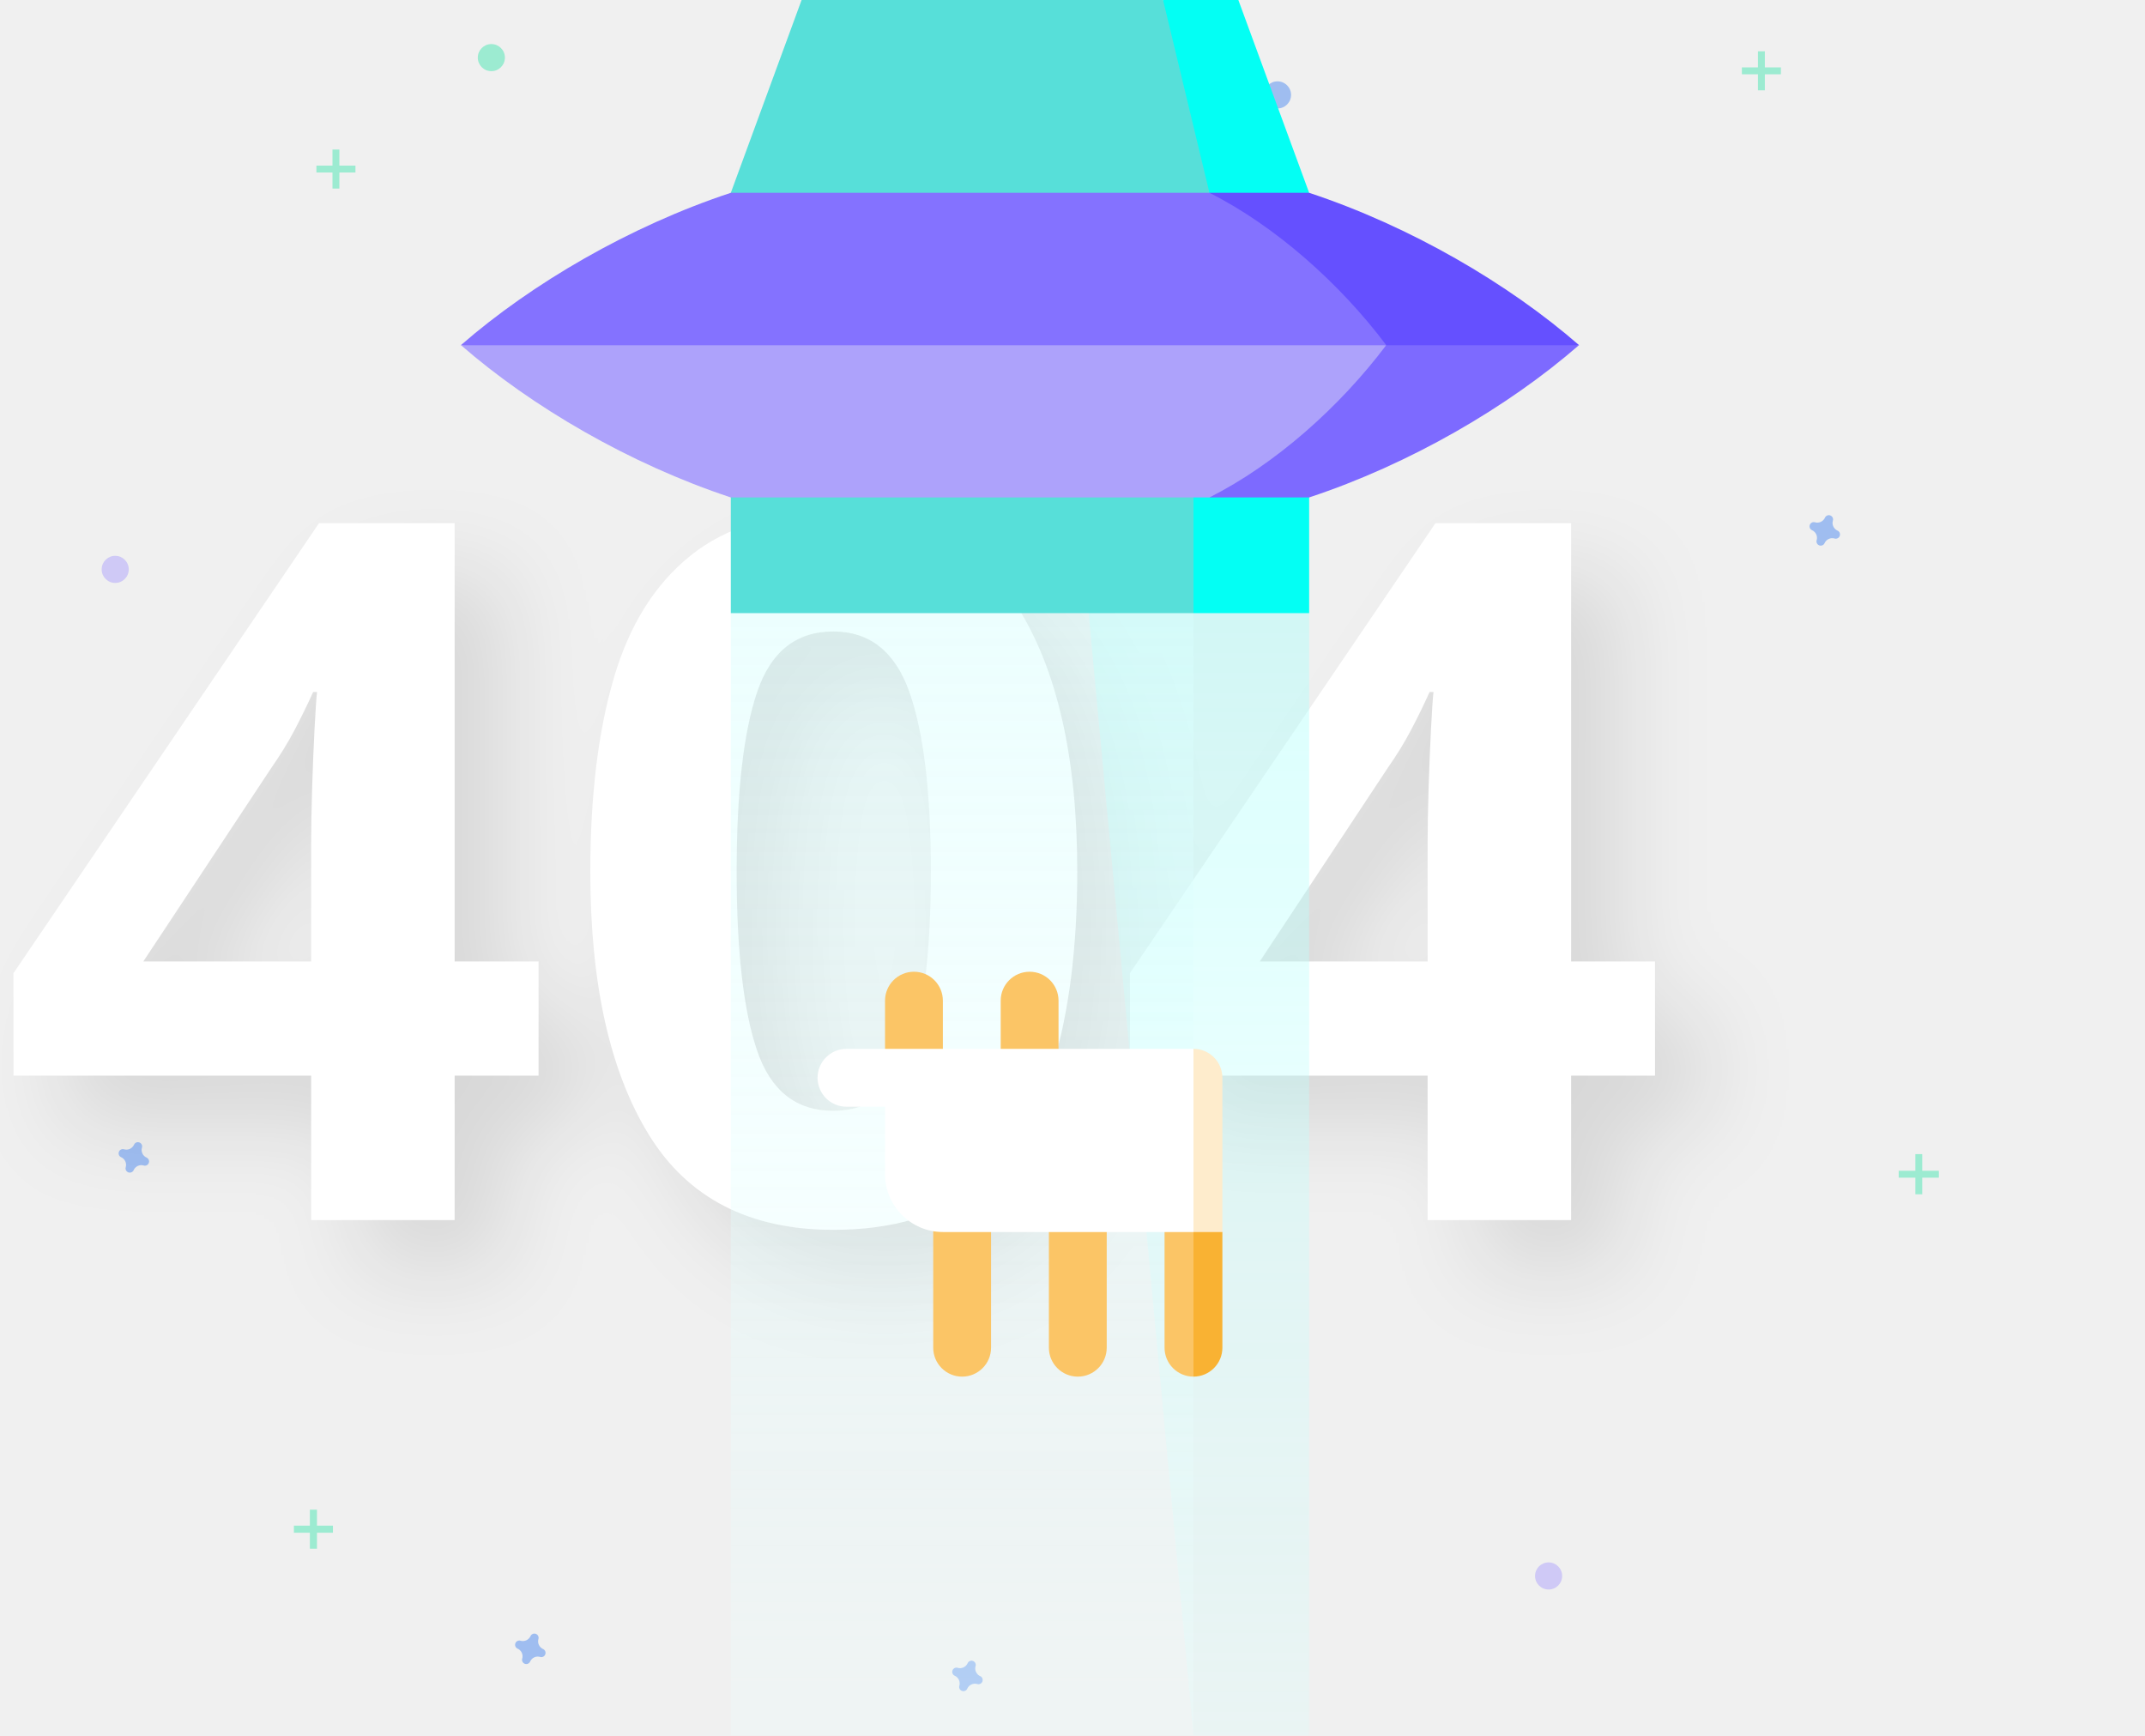
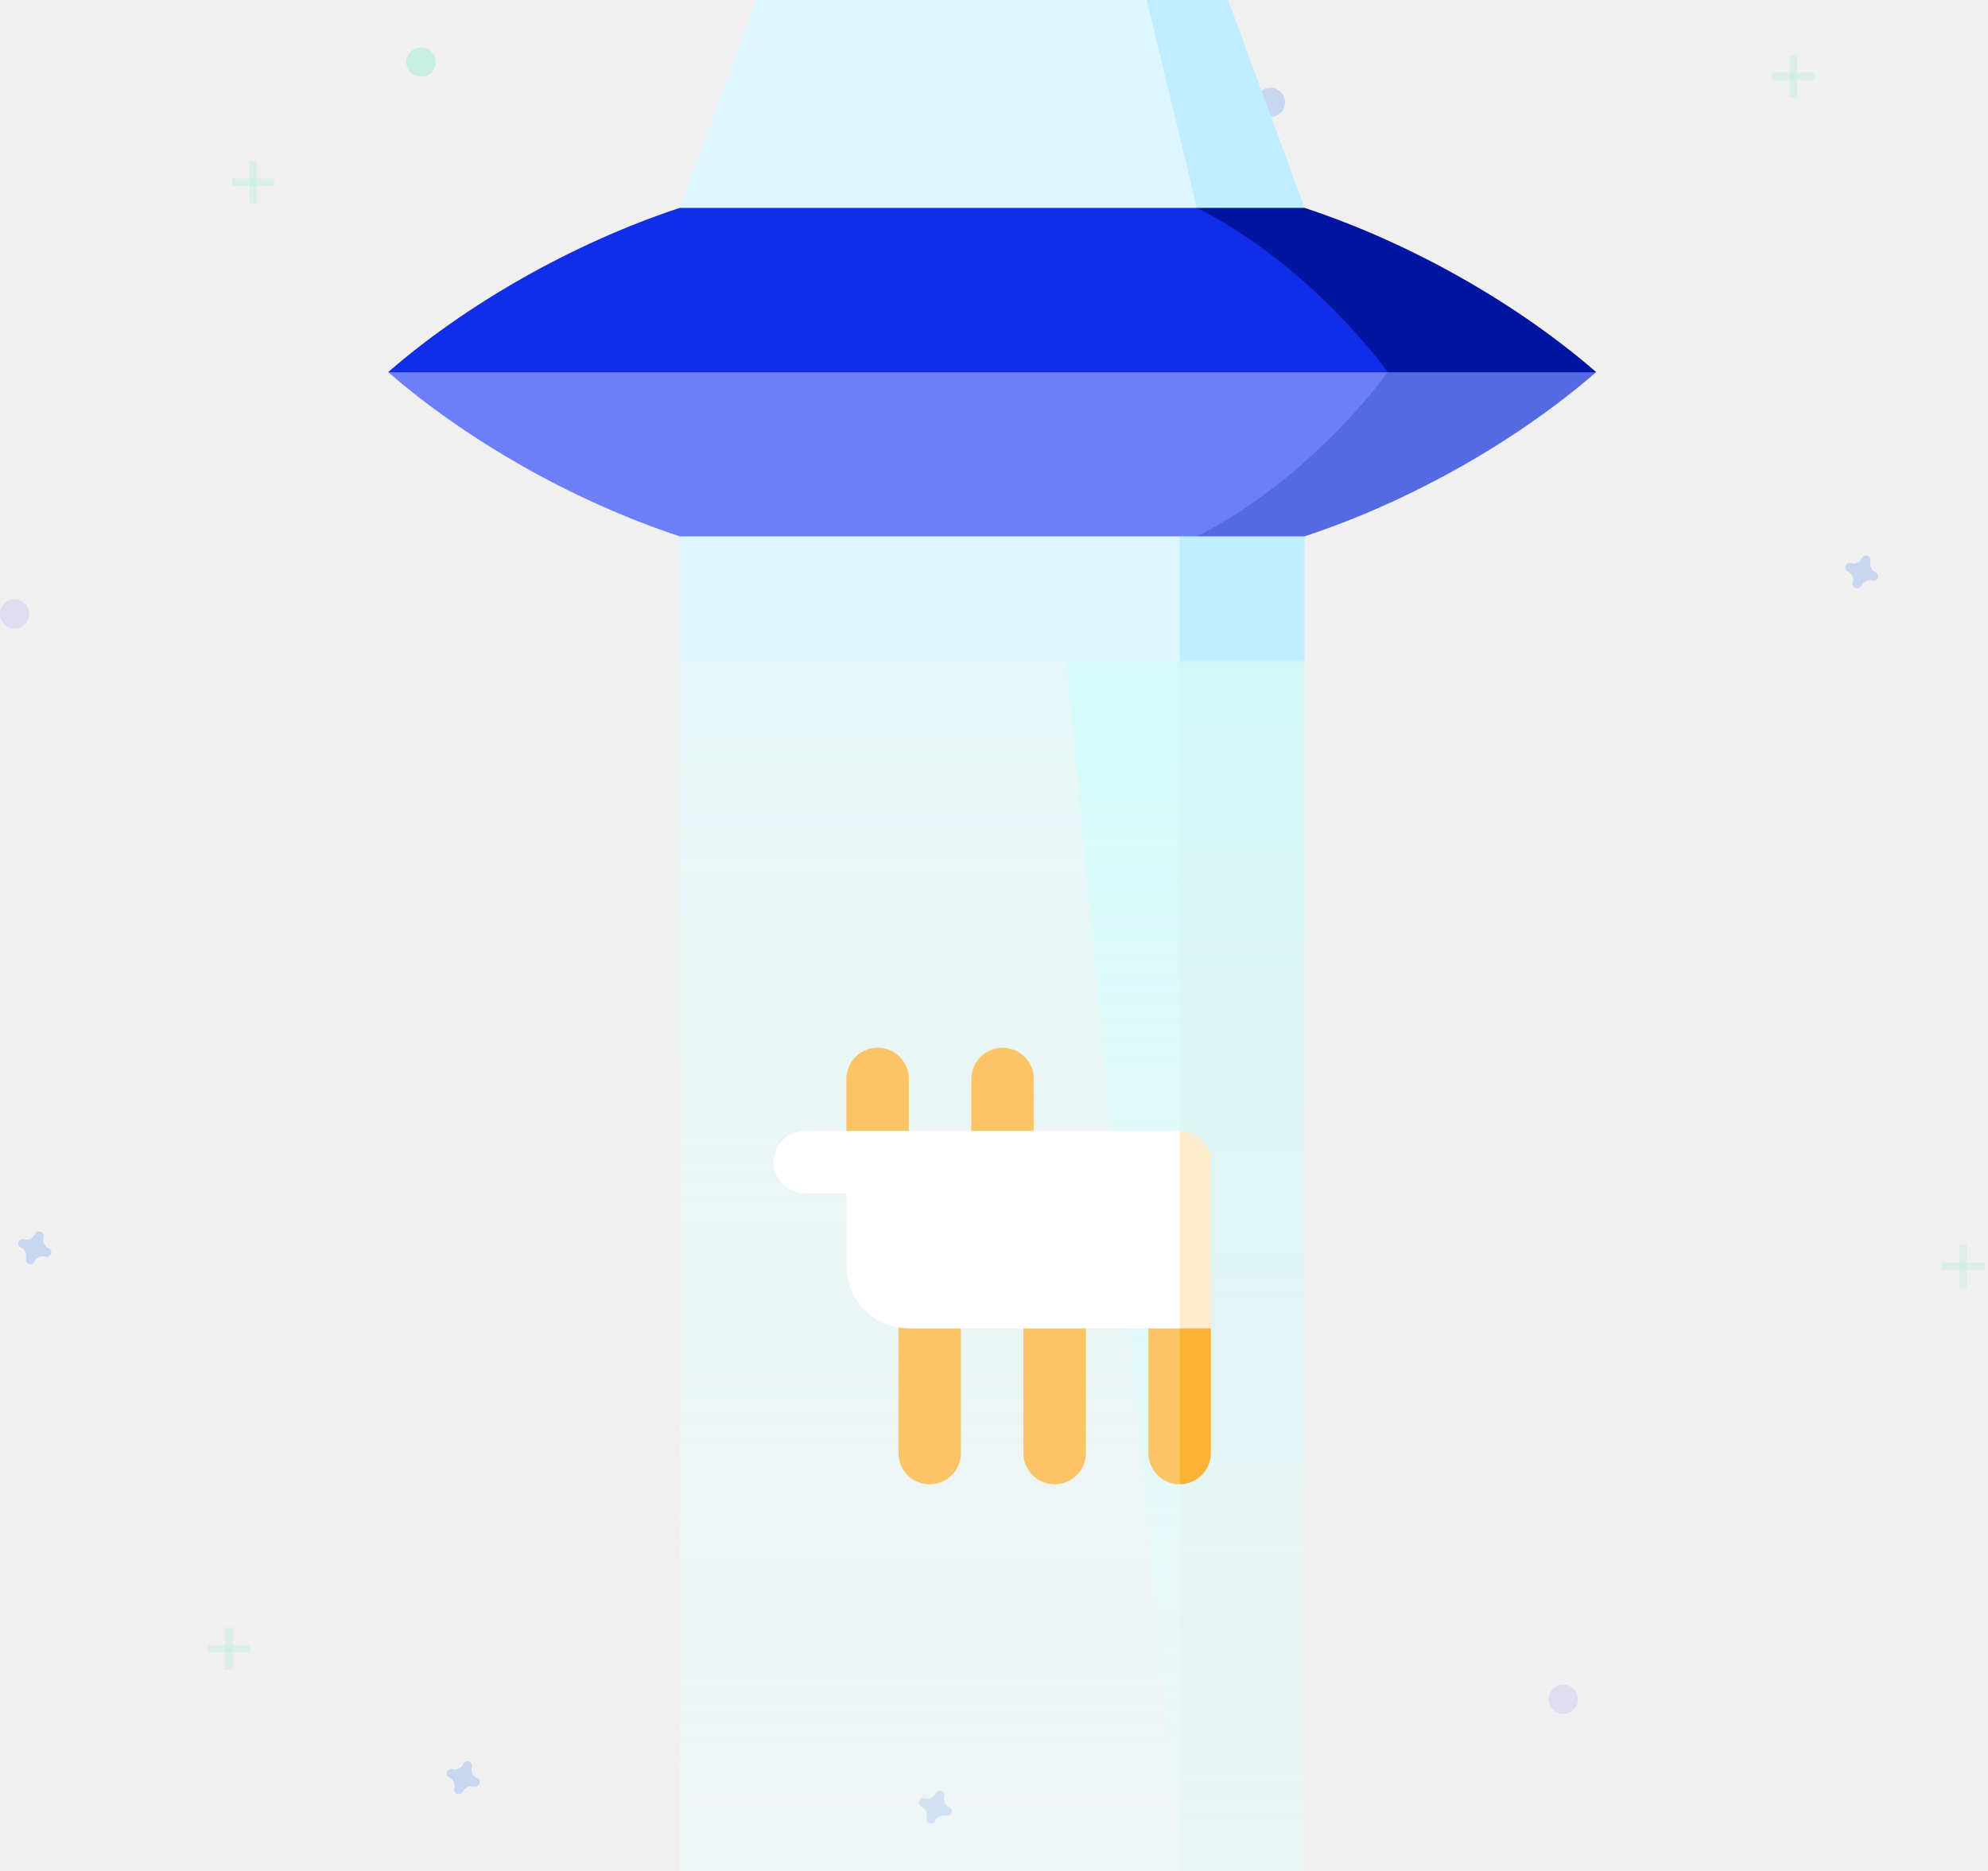
- <svg xmlns="http://www.w3.org/2000/svg" xmlns:xlink="http://www.w3.org/1999/xlink" width="633px" height="512px" viewBox="0 0 633 512" version="1.1">
+ <svg xmlns="http://www.w3.org/2000/svg" width="544" height="512" fill="none">
+   <g opacity=".5">
+     <g opacity=".5" fill="#47E6B1">
+       <path opacity=".5" d="M63.657 445.442h-2.096v11.514h2.096v-11.514z" />
+       <path opacity=".5" d="M68.374 452.249v-2.093H56.839v2.093h11.535z" />
+     </g>
+     <g opacity=".5" fill="#47E6B1">
+       <path opacity=".5" d="M491.721 15.139h-2.038v11.513h2.038V15.14z" />
+       <path opacity=".5" d="M496.466 21.916v-2.034h-11.535v2.034h11.535z" />
+     </g>
+     <g opacity=".5" fill="#47E6B1">
+       <path opacity=".5" d="M538.254 340.539h-2.037v11.85h2.037v-11.85z" />
+       <path opacity=".5" d="M543.168 347.484v-2.034h-11.871v2.034h11.871z" />
+     </g>
+     <g opacity=".5" fill="#47E6B1">
+       <path opacity=".5" d="M70.28 44.12h-2.038v11.514h2.037V44.12z" />
+       <path opacity=".5" d="M75.031 50.897v-2.034H63.496v2.034h11.535z" />
+     </g>
+     <path opacity=".5" d="M130.529 486.576a2.487 2.487 0 01-1.392-3.006c.03-.09.049-.183.057-.278a1.267 1.267 0 00-2.246-.827 1.224 1.224 0 00-.139.247 2.494 2.494 0 01-3.011 1.389 1.194 1.194 0 00-.278-.057 1.262 1.262 0 00-.829 2.241c.077.056.159.103.247.139a2.488 2.488 0 011.392 3.006c-.03.09-.049.183-.057.278a1.267 1.267 0 002.245.827c.056-.077.103-.159.139-.247a2.496 2.496 0 013.012-1.389c.09.03.183.049.278.057a1.264 1.264 0 00.829-2.241 1.203 1.203 0 00-.247-.139zM259.767 494.576a2.487 2.487 0 01-1.392-3.006c.03-.09.049-.183.057-.278a1.267 1.267 0 00-2.246-.827 1.224 1.224 0 00-.139.247 2.494 2.494 0 01-3.011 1.389 1.205 1.205 0 00-.278-.057 1.262 1.262 0 00-.829 2.241c.076.056.159.103.247.139a2.486 2.486 0 011.391 3.006c-.03.09-.049.183-.057.278a1.265 1.265 0 002.246.827c.056-.077.103-.159.139-.247a2.495 2.495 0 013.011-1.389c.091.03.184.049.279.057a1.264 1.264 0 001.216-.825 1.26 1.26 0 00-.388-1.416 1.17 1.17 0 00-.246-.139zM513.233 156.576a2.487 2.487 0 01-1.391-3.006c.03-.09.049-.183.057-.278a1.265 1.265 0 00-2.246-.827 1.177 1.177 0 00-.139.247 2.495 2.495 0 01-3.011 1.389 1.203 1.203 0 00-.279-.057 1.262 1.262 0 00-.828 2.241c.076.056.159.103.247.139a2.487 2.487 0 011.391 3.006c-.03.09-.049.183-.057.278a1.265 1.265 0 002.246.827c.056-.077.103-.159.139-.247a2.495 2.495 0 013.011-1.389c.09.03.184.049.278.057a1.262 1.262 0 00.829-2.241 1.153 1.153 0 00-.247-.139zM13.313 341.576a2.487 2.487 0 01-1.392-3.006c.03-.09.05-.183.057-.278a1.267 1.267 0 00-2.246-.827 1.199 1.199 0 00-.139.247 2.495 2.495 0 01-3.01 1.389 1.202 1.202 0 00-.279-.057 1.261 1.261 0 00-.829 2.241c.077.056.16.103.247.139a2.487 2.487 0 011.392 3.006c-.03.09-.05.183-.057.278a1.267 1.267 0 002.246.827c.055-.077.102-.159.139-.247a2.495 2.495 0 013.01-1.389c.09.03.184.049.28.057a1.261 1.261 0 00.829-2.241 1.178 1.178 0 00-.248-.139z" fill="#4D8AF0" />
+     <path opacity=".5" d="M4.007 172a4.004 4.004 0 004.008-4c0-2.209-1.794-4-4.008-4A4.004 4.004 0 000 168c0 2.209 1.794 4 4.007 4z" fill="#ADA2FB" />
+     <path opacity=".5" d="M347.64 32a4.004 4.004 0 004.008-4c0-2.21-1.795-4-4.008-4a4.004 4.004 0 00-4.007 4c0 2.21 1.794 4 4.007 4z" fill="#4D8AF0" />
+     <path opacity=".5" d="M115.212 21a4.004 4.004 0 004.007-4c0-2.21-1.794-4-4.007-4a4.004 4.004 0 00-4.007 4c0 2.21 1.794 4 4.007 4z" fill="#47E6B1" />
+     <path opacity=".5" d="M427.788 469a4.004 4.004 0 004.007-4c0-2.209-1.794-4-4.007-4a4.004 4.004 0 00-4.008 4c0 2.209 1.794 4 4.008 4z" fill="#ADA2FB" />
+   </g>
+   <path opacity=".5" d="M356.99 180.907V512h-34.196l-34.196-365.227 68.392 34.134z" fill="url(#paint0_linear)" />
+   <path opacity=".5" d="M322.794 146.773V512H186.009V180.907l136.785-34.134z" fill="url(#paint1_linear)" />
+   <path d="M299.996 124.018l22.798 56.889h34.196v-56.889h-56.994z" fill="#BEEEFF" />
+   <path d="M322.794 124.018H186.009v56.889h136.785v-56.889z" fill="#DDF6FF" />
+   <path d="M336.063 0l20.927 56.889-85.49 34.133L313.801 0h22.262z" fill="#BEEEFF" />
+   <path d="M313.801 0l13.712 56.889L271.5 91.022l-85.491-34.133L206.937 0h106.864z" fill="#DDF6FF" />
+   <path d="M356.99 56.889h-29.477L271.5 135.964c-.011.011 165.225-34.088 165.225-34.088.023-.011.034-.034.057-.046-20.882-18.158-49.95-35.1-79.792-44.941z" fill="#0016A2" />
+   <path d="M379.754 101.877l-52.24 44.897h29.477c29.819-9.83 58.852-26.749 79.735-44.897h-56.972z" fill="#5569E1" />
+   <path d="M379.788 101.831c-.034.046-108.288 34.179-108.288 34.179l-165.226-34.133c-.023-.011-.034-.034-.057-.046 20.883-18.16 49.949-35.1 79.791-44.942h141.505c19.549 9.842 38.597 26.783 52.275 44.942z" fill="#102EEA" />
+   <path d="M106.274 101.877c20.883 18.148 49.915 35.066 79.735 44.897h141.504c19.538-9.83 38.562-26.761 52.24-44.897H106.274z" fill="#6C7FF7" />
+   <path d="M245.853 352.142v45.511c0 4.713 3.827 8.533 8.548 8.533 4.722 0 8.549-3.821 8.549-8.533v-45.511h-17.097zM280.048 352.142v45.511c0 4.713 3.827 8.533 8.549 8.533 4.723 0 8.549-3.821 8.549-8.533v-45.511h-17.098zM240.153 286.72c-4.723 0-8.549 3.821-8.549 8.533v25.031h17.098v-25.031c-.001-4.712-3.827-8.533-8.549-8.533zM274.349 286.72c-4.723 0-8.549 3.821-8.549 8.533v34.133h17.098v-34.133c0-4.712-3.827-8.533-8.549-8.533z" fill="#FBC566" />
+   <path d="M319.375 352.142l3.419 54.044c4.723 0 8.549-3.821 8.549-8.533V363.52l-11.968-11.378z" fill="#F9B233" />
+   <path d="M314.246 352.142v45.511c0 4.713 3.826 8.533 8.548 8.533V357.83l-8.548-5.688z" fill="#FBC566" />
+   <path d="M331.343 318.009c0-4.713-3.827-8.533-8.549-8.533l-11.399 27.022 11.399 27.022h8.549v-45.511z" fill="#FEECCC" />
+   <path d="M220.205 309.476c-4.722 0-8.548 3.821-8.548 8.533 0 4.713 3.827 8.533 8.548 8.533h11.399v19.911c0 9.387 7.695 17.067 17.099 17.067h74.091v-54.044H220.205z" fill="#fff" />
  <defs>
-     <text id="text-1" font-family="InterUI-Black, Inter UI" font-size="288" font-weight="700" fill="#FFFFFF">
-       <tspan x="0.091" y="360">404</tspan>
-     </text>
-     <filter x="-5.2%" y="-9.1%" width="115.4%" height="127.0%" filterUnits="objectBoundingBox" id="filter-2">
-       <feOffset dx="15" dy="15" in="SourceAlpha" result="shadowOffsetOuter1" />
-       <feGaussianBlur stdDeviation="13" in="shadowOffsetOuter1" result="shadowBlurOuter1" />
-       <feColorMatrix values="0 0 0 0 0   0 0 0 0 0   0 0 0 0 0  0 0 0 0.1 0" type="matrix" in="shadowBlurOuter1" />
-     </filter>
-     <linearGradient x1="50%" y1="100%" x2="50%" y2="3.061617e-15%" id="linearGradient-3">
-       <stop stop-color="#D6FFFD" stop-opacity="0.5" offset="0%" />
-       <stop stop-color="#ADFFFB" offset="100%" />
+     <linearGradient id="paint0_linear" x1="322.794" y1="512" x2="322.794" y2="146.773" gradientUnits="userSpaceOnUse">
+       <stop stop-color="#D6FFFD" stop-opacity=".5" />
+       <stop offset="1" stop-color="#ADFFFB" />
    </linearGradient>
-     <linearGradient x1="50%" y1="95.633%" x2="50%" y2="0%" id="linearGradient-4">
-       <stop stop-color="#ECFFFF" stop-opacity="0.5" offset="0%" />
-       <stop stop-color="#D5FEFD" offset="100%" />
+     <linearGradient id="paint1_linear" x1="254.402" y1="496.051" x2="254.402" y2="146.773" gradientUnits="userSpaceOnUse">
+       <stop stop-color="#ECFFFF" stop-opacity=".5" />
+       <stop offset="1" stop-color="#D5FEFD" />
    </linearGradient>
  </defs>
-   <g id="Page-1" stroke="none" stroke-width="1" fill="none" fill-rule="evenodd">
-     <g id="404" transform="translate(-1, 0)">
-       <g fill="#FFFFFF" fill-opacity="1">
-         <use filter="url(#filter-2)" xlink:href="#text-1" />
-         <use xlink:href="#text-1" />
-       </g>
-       <g id="Group-2" transform="translate(31, 13)" fill-rule="nonzero" opacity="0.5">
-         <g id="Group" transform="translate(56, 432)" fill="#47E6B1">
-           <rect id="Rectangle-path" x="5.447" y="0.442" width="2.093" height="11.514" />
-           <rect id="Rectangle-path" transform="translate(6.49025, 6.202105) rotate(90) translate(-6.49025, -6.202105) " x="5.444" y="0.445" width="2.093" height="11.514" />
-         </g>
-         <g id="Group" transform="translate(484, 2)" fill="#47E6B1">
-           <rect id="Rectangle-path" x="4.781" y="0.139" width="2.034" height="11.514" />
-           <rect id="Rectangle-path" transform="translate(5.794737, 5.898947) rotate(90) translate(-5.794737, -5.898947) " x="4.778" y="0.142" width="2.034" height="11.514" />
-         </g>
-         <g id="Group" transform="translate(530, 327)" fill="#47E6B1">
-           <rect id="Rectangle-path" x="5.229" y="0.539" width="2.034" height="11.85" />
-           <rect id="Rectangle-path" transform="translate(6.243158, 6.4675) rotate(90) translate(-6.243158, -6.4675) " x="5.226" y="0.543" width="2.034" height="11.85" />
-         </g>
-         <g id="Group" transform="translate(63, 31)" fill="#47E6B1">
-           <rect id="Rectangle-path" x="5.116" y="0.12" width="2.034" height="11.514" />
-           <rect id="Rectangle-path" transform="translate(6.135789, 5.88) rotate(90) translate(-6.135789, -5.88) " x="5.119" y="0.123" width="2.034" height="11.514" />
-         </g>
-         <path d="M130.288,473.576 C129.129,473.072 128.532,471.779 128.899,470.57 C128.929,470.48 128.948,470.387 128.956,470.292 C128.969,469.753 128.637,469.265 128.131,469.078 C127.625,468.891 127.056,469.047 126.715,469.465 C126.659,469.542 126.612,469.624 126.576,469.712 C126.072,470.871 124.779,471.468 123.57,471.101 C123.48,471.071 123.387,471.052 123.292,471.044 C122.753,471.031 122.265,471.363 122.078,471.869 C121.891,472.375 122.047,472.944 122.465,473.285 C122.542,473.341 122.624,473.388 122.712,473.424 C123.871,473.928 124.468,475.221 124.101,476.43 C124.071,476.52 124.052,476.613 124.044,476.708 C124.031,477.247 124.363,477.735 124.869,477.922 C125.375,478.109 125.944,477.953 126.285,477.535 C126.341,477.458 126.388,477.376 126.424,477.288 C126.928,476.129 128.221,475.532 129.43,475.899 C129.52,475.929 129.613,475.948 129.708,475.956 C130.247,475.969 130.735,475.637 130.922,475.131 C131.109,474.625 130.953,474.056 130.535,473.715 C130.458,473.659 130.376,473.612 130.288,473.576 Z" id="Shape" fill="#4D8AF0" />
-         <path d="M259.288,481.576 C258.129,481.072 257.532,479.779 257.899,478.57 C257.929,478.48 257.948,478.387 257.956,478.292 C257.969,477.753 257.637,477.265 257.131,477.078 C256.625,476.891 256.056,477.047 255.715,477.465 C255.659,477.542 255.612,477.624 255.576,477.712 C255.072,478.871 253.779,479.468 252.57,479.101 C252.48,479.071 252.387,479.052 252.292,479.044 C251.753,479.031 251.265,479.363 251.078,479.869 C250.891,480.375 251.047,480.944 251.465,481.285 C251.542,481.341 251.624,481.388 251.712,481.424 C252.871,481.928 253.468,483.221 253.101,484.43 C253.071,484.52 253.052,484.613 253.044,484.708 C253.031,485.247 253.363,485.735 253.869,485.922 C254.375,486.109 254.944,485.953 255.285,485.535 C255.341,485.458 255.388,485.376 255.424,485.288 C255.928,484.129 257.221,483.532 258.43,483.899 C258.52,483.929 258.613,483.948 258.708,483.956 C259.247,483.969 259.735,483.637 259.922,483.131 C260.109,482.625 259.953,482.056 259.535,481.715 C259.458,481.659 259.376,481.612 259.288,481.576 Z" id="Shape" fill="#4D8AF0" />
-         <path d="M512.288,143.576 C511.129,143.072 510.532,141.779 510.899,140.57 C510.929,140.48 510.948,140.387 510.956,140.292 C510.969,139.753 510.637,139.265 510.131,139.078 C509.625,138.891 509.056,139.047 508.715,139.465 C508.659,139.542 508.612,139.624 508.576,139.712 C508.072,140.871 506.779,141.468 505.57,141.101 C505.48,141.071 505.387,141.052 505.292,141.044 C504.753,141.031 504.265,141.363 504.078,141.869 C503.891,142.375 504.047,142.944 504.465,143.285 C504.542,143.341 504.624,143.388 504.712,143.424 C505.871,143.928 506.468,145.221 506.101,146.43 C506.071,146.52 506.052,146.613 506.044,146.708 C506.031,147.247 506.363,147.735 506.869,147.922 C507.375,148.109 507.944,147.953 508.285,147.535 C508.341,147.458 508.388,147.376 508.424,147.288 C508.928,146.129 510.221,145.532 511.43,145.899 C511.52,145.929 511.613,145.948 511.708,145.956 C512.247,145.969 512.735,145.637 512.922,145.131 C513.109,144.625 512.953,144.056 512.535,143.715 C512.458,143.659 512.376,143.612 512.288,143.576 Z" id="Shape" fill="#4D8AF0" />
-         <path d="M13.288,328.576 C12.129,328.072 11.532,326.779 11.899,325.57 C11.929,325.48 11.948,325.387 11.956,325.292 C11.969,324.753 11.637,324.265 11.131,324.078 C10.625,323.891 10.056,324.047 9.715,324.465 C9.659,324.542 9.612,324.624 9.576,324.712 C9.072,325.871 7.779,326.468 6.57,326.101 C6.48,326.071 6.387,326.052 6.292,326.044 C5.753,326.031 5.265,326.363 5.078,326.869 C4.891,327.375 5.047,327.944 5.465,328.285 C5.542,328.341 5.624,328.388 5.712,328.424 C6.871,328.928 7.468,330.221 7.101,331.43 C7.071,331.52 7.052,331.613 7.044,331.708 C7.031,332.247 7.363,332.735 7.869,332.922 C8.375,333.109 8.944,332.953 9.285,332.535 C9.341,332.458 9.388,332.376 9.424,332.288 C9.928,331.129 11.221,330.532 12.43,330.899 C12.52,330.929 12.613,330.948 12.708,330.956 C13.247,330.969 13.735,330.637 13.922,330.131 C14.109,329.625 13.953,329.056 13.535,328.715 C13.458,328.659 13.376,328.612 13.288,328.576 Z" id="Shape" fill="#4D8AF0" />
-         <circle id="Oval" fill="#ADA2FB" cx="4" cy="155" r="4" />
-         <circle id="Oval" fill="#4D8AF0" cx="347" cy="15" r="4" />
-         <circle id="Oval" fill="#47E6B1" cx="115" cy="4" r="4" />
-         <circle id="Oval" fill="#ADA2FB" cx="427" cy="452" r="4" />
-       </g>
-       <g id="abduction" transform="translate(137, 0)" fill-rule="nonzero">
-         <polygon id="Shape" fill="url(#linearGradient-3)" opacity="0.5" points="250.333 180.907 250.333 512 216.2 512 182.067 146.773" />
-         <polygon id="Shape" fill="url(#linearGradient-4)" opacity="0.5" points="216.2 146.773 216.2 512 79.667 512 79.667 180.907" />
-         <polygon id="Shape" fill="#03FFF4" points="193.444 124.018 216.2 180.907 250.333 180.907 250.333 124.018" />
-         <rect id="Rectangle-path" fill="#57DFD9" x="79.667" y="124.018" width="136.533" height="56.889" />
-         <polygon id="Shape" fill="#03FFF4" points="229.444 0 250.333 56.889 165 91.022 207.223 0" />
-         <polygon id="Shape" fill="#57DFD9" points="207.223 0 220.91 56.889 165 91.022 79.667 56.889 100.556 0" />
-         <path d="M250.333,56.889 L220.91,56.889 L165,135.964 C164.989,135.975 329.921,101.876 329.921,101.876 C329.944,101.865 329.955,101.842 329.978,101.83 C309.134,83.672 280.12,66.731 250.333,56.889 Z" id="Shape" fill="#6550FF" />
-         <path d="M273.055,101.877 L220.911,146.774 L250.334,146.774 C280.098,136.944 309.077,120.025 329.922,101.877 L273.055,101.877 Z" id="Shape" fill="#7D6AFF" />
-         <path d="M273.089,101.831 C273.055,101.877 165,136.01 165,136.01 L0.079,101.877 C0.056,101.866 0.045,101.843 0.022,101.831 C20.866,83.672 49.879,66.731 79.666,56.889 L220.91,56.889 C240.423,66.731 259.436,83.672 273.089,101.831 Z" id="Shape" fill="#8472FF" />
-         <path d="M0.079,101.877 C20.923,120.025 49.902,136.943 79.667,146.774 L220.91,146.774 C240.412,136.944 259.401,120.013 273.054,101.877 L0.079,101.877 Z" id="Shape" fill="#ADA2FB" />
-         <g id="Group" transform="translate(125, 286)" fill="#FBC566">
-           <path d="M14.4,66.142 L14.4,111.653 C14.4,116.366 18.22,120.186 22.933,120.186 C27.646,120.186 31.466,116.365 31.466,111.653 L31.466,66.142 L14.4,66.142 Z" id="Shape" />
-           <path d="M48.533,66.142 L48.533,111.653 C48.533,116.366 52.353,120.186 57.066,120.186 C61.78,120.186 65.599,116.365 65.599,111.653 L65.599,66.142 L48.533,66.142 Z" id="Shape" />
-           <path d="M8.711,0.72 C3.997,0.72 0.178,4.541 0.178,9.253 L0.178,34.284 L17.245,34.284 L17.245,9.253 C17.244,4.541 13.425,0.72 8.711,0.72 Z" id="Shape" />
-           <path d="M42.844,0.72 C38.13,0.72 34.311,4.541 34.311,9.253 L34.311,43.386 L51.378,43.386 L51.378,9.253 C51.378,4.541 47.558,0.72 42.844,0.72 Z" id="Shape" />
-         </g>
-         <path d="M212.787,352.142 L216.2,406.186 C220.914,406.186 224.733,402.365 224.733,397.653 L224.733,363.52 L212.787,352.142 Z" id="Shape" fill="#F9B233" />
-         <path d="M207.667,352.142 L207.667,397.653 C207.667,402.366 211.486,406.186 216.2,406.186 L216.2,357.83 L207.667,352.142 Z" id="Shape" fill="#FBC566" />
-         <path d="M224.733,318.009 C224.733,313.296 220.913,309.476 216.2,309.476 L204.822,336.498 L216.2,363.52 L224.733,363.52 L224.733,318.009 Z" id="Shape" fill="#FEECCC" />
-         <path d="M113.8,309.476 C109.086,309.476 105.267,313.297 105.267,318.009 C105.267,322.722 109.087,326.542 113.8,326.542 L125.178,326.542 L125.178,346.453 C125.178,355.84 132.858,363.52 142.245,363.52 L216.2,363.52 L216.2,309.476 L113.8,309.476 Z" id="Shape" fill="#FFFFFF" />
-       </g>
-     </g>
-   </g>
</svg>
